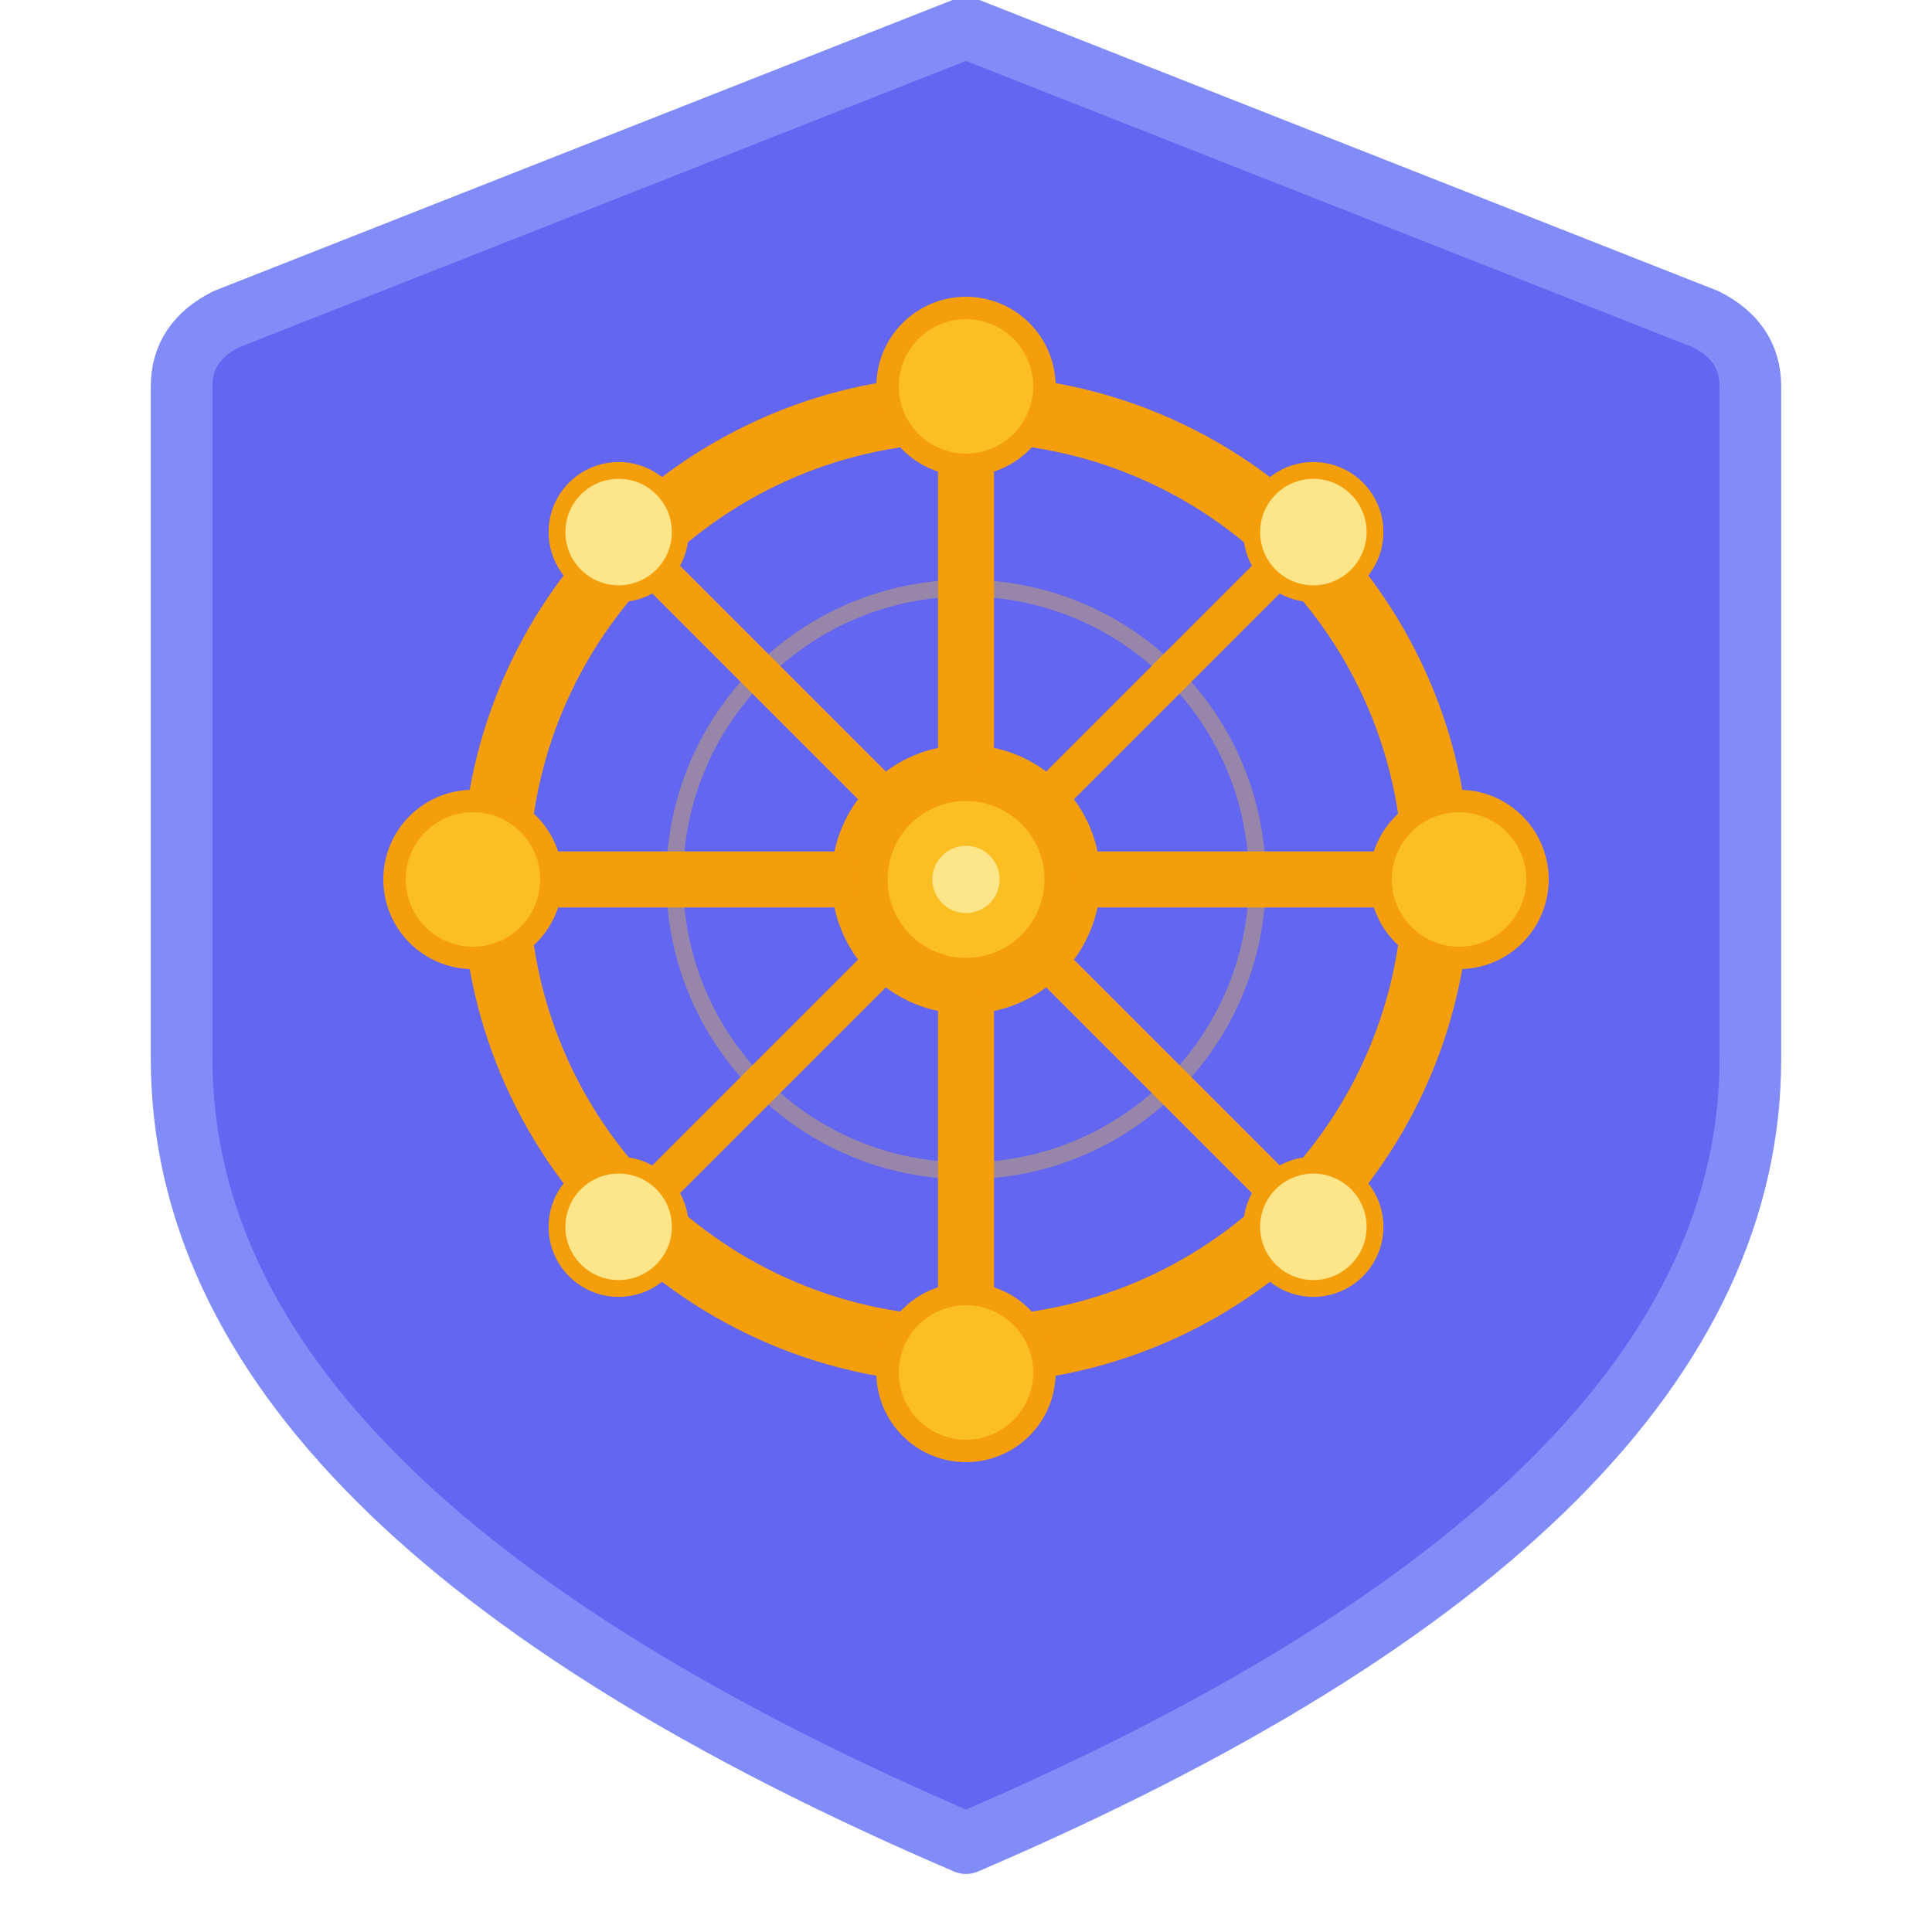
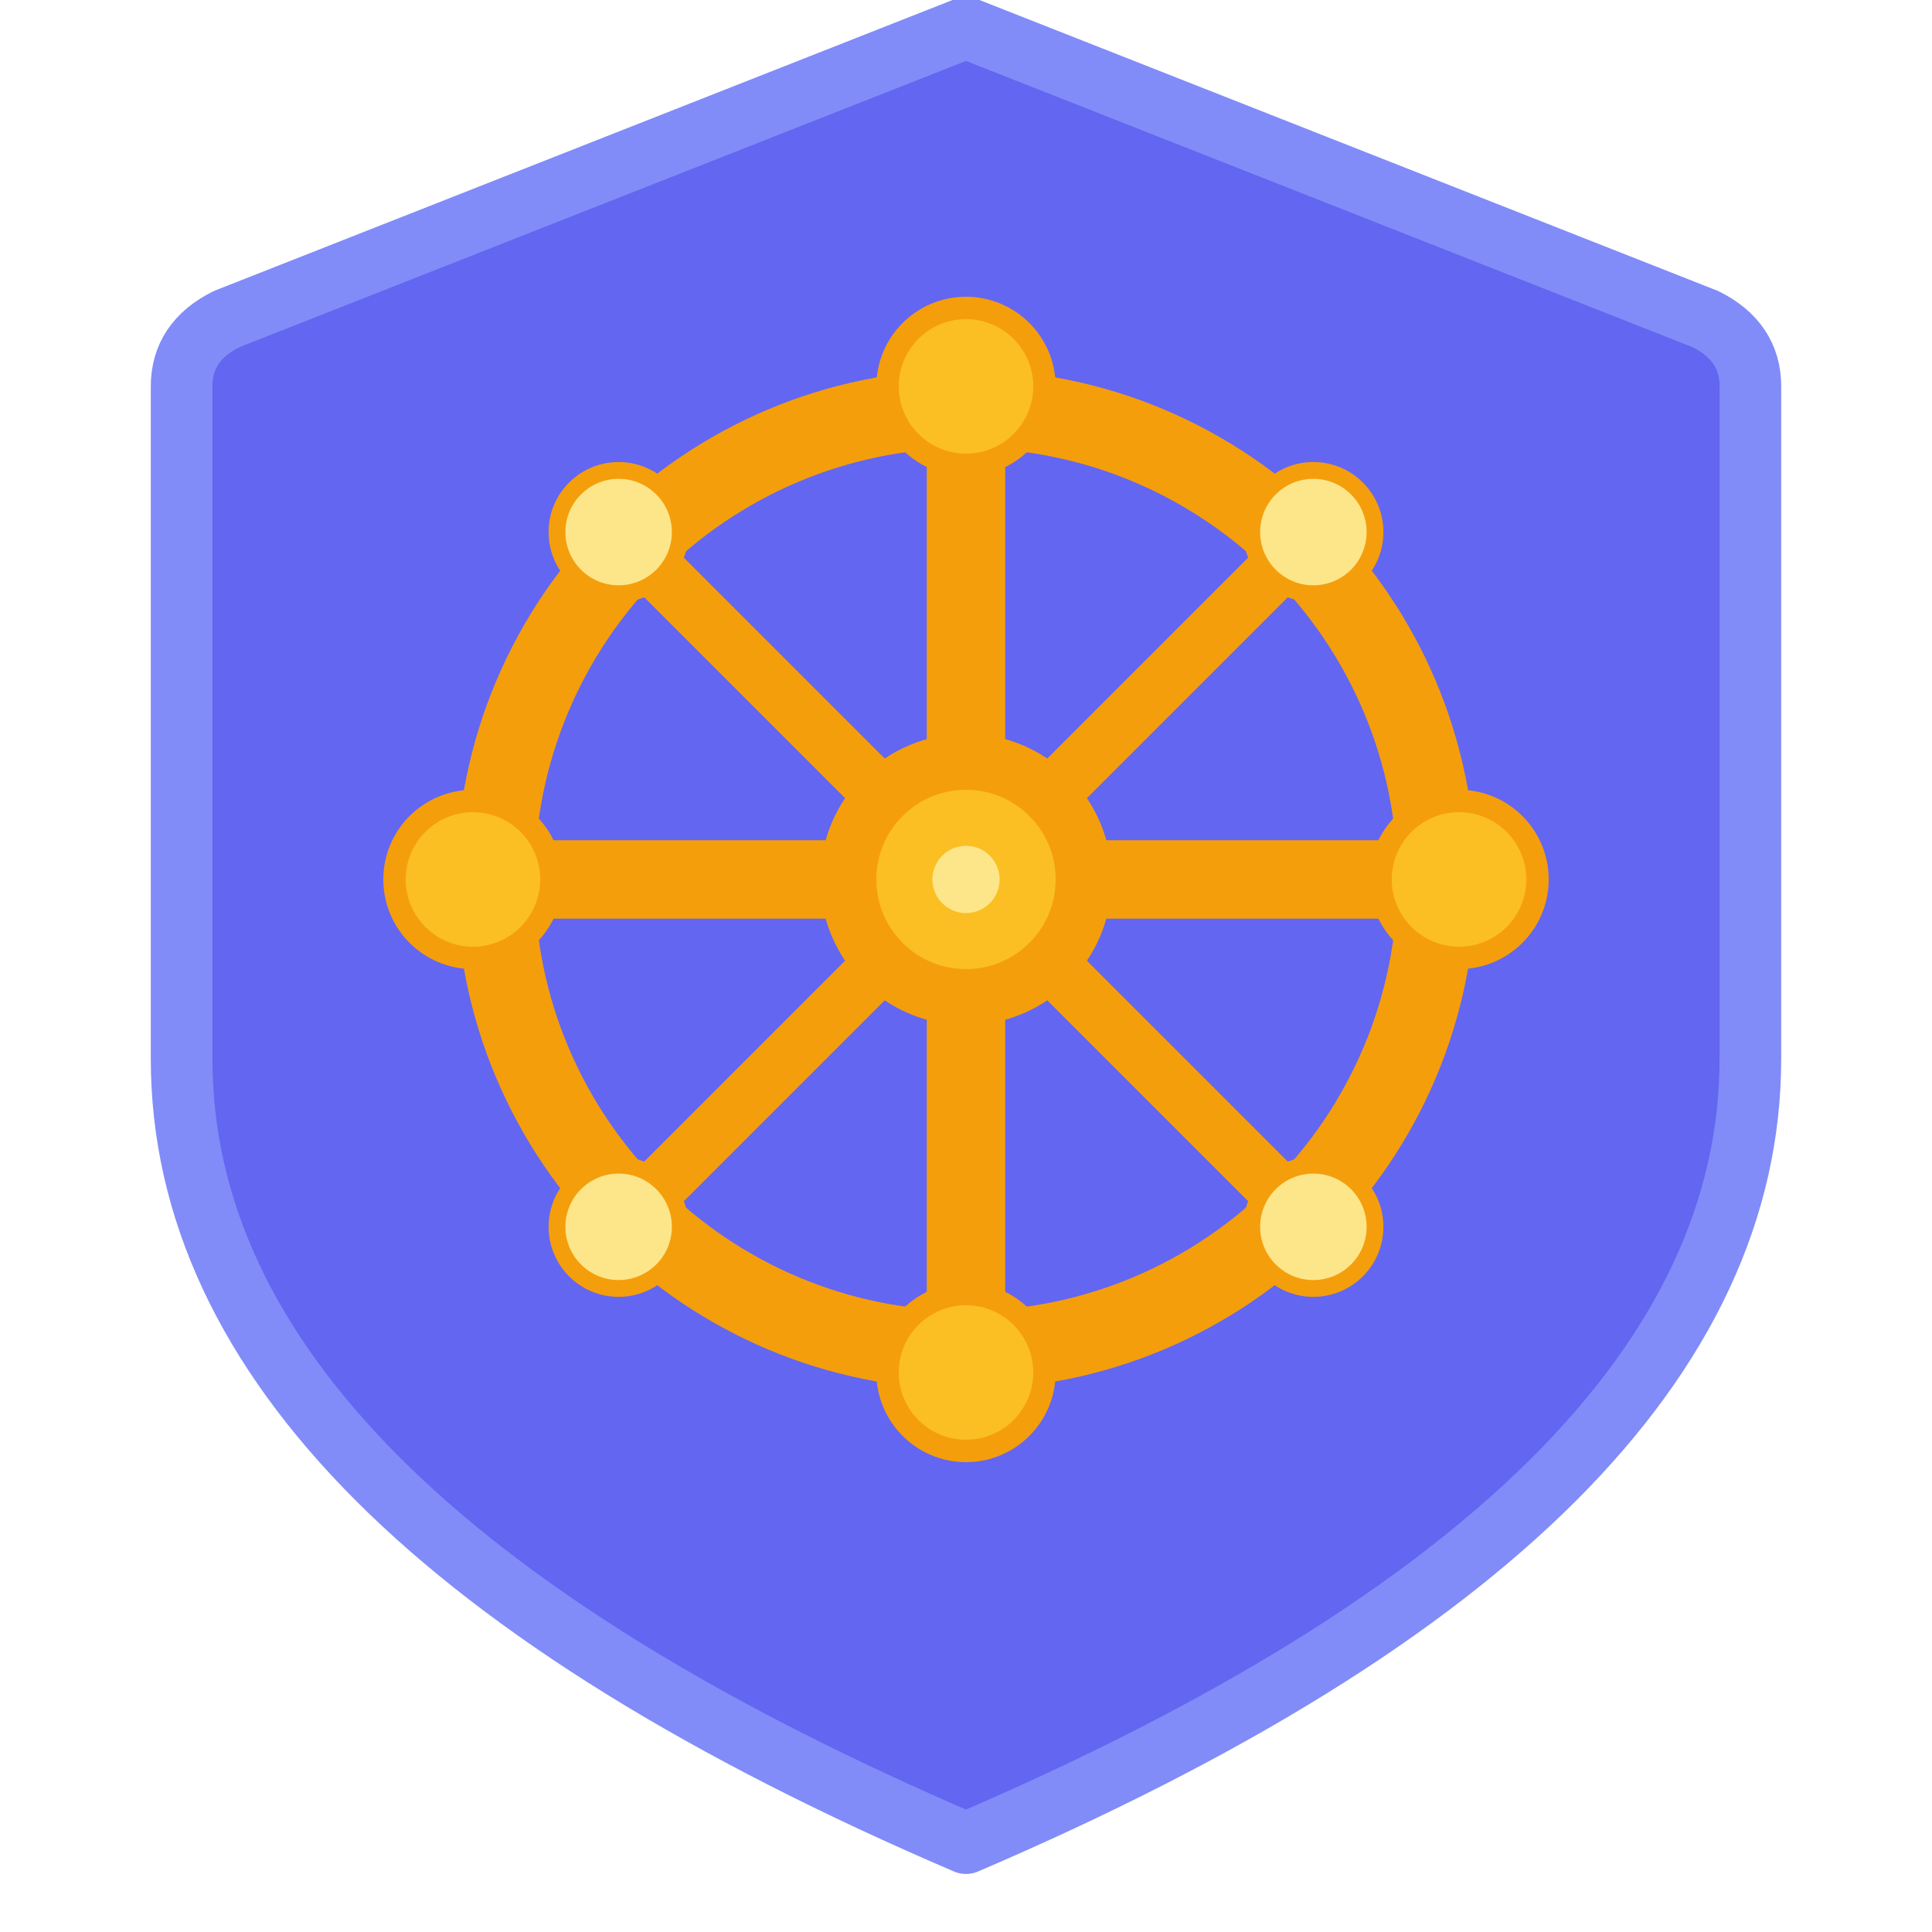
<svg xmlns="http://www.w3.org/2000/svg" viewBox="0 0 200 200">
  <g transform="translate(100,98) scale(1.16) translate(-100,-98)">
    <path d="M100 16 L166 42 Q170 44 170 48 L170 108 Q170 148 100 178 Q30 148 30 108 L30 48 Q30 44 34 42 Z" fill="#6366f1" />
    <path d="M100 16 L166 42 Q170 44 170 48 L170 108 Q170 148 100 178 Q30 148 30 108 L30 48 Q30 44 34 42 Z" fill="none" stroke="#818cf8" stroke-width="5.5" stroke-linejoin="round" />
-     <circle cx="100" cy="92" r="42" fill="none" stroke="#f59e0b" stroke-width="6" />
-     <circle cx="100" cy="92" r="26" fill="none" stroke="#fbbf24" stroke-width="1.5" opacity="0.35" />
-     <circle cx="100" cy="92" r="12" fill="#f59e0b" />
-     <circle cx="100" cy="92" r="7" fill="#fbbf24" />
+     <circle cx="100" cy="92" r="42" fill="none" stroke="#f59e0b" stroke-width="7" />
+     <line x1="100" y1="80" x2="100" y2="48" stroke="#f59e0b" stroke-width="7" stroke-linecap="round" />
+     <line x1="100" y1="104" x2="100" y2="136" stroke="#f59e0b" stroke-width="7" stroke-linecap="round" />
+     <line x1="88" y1="92" x2="56" y2="92" stroke="#f59e0b" stroke-width="7" stroke-linecap="round" />
+     <line x1="112" y1="92" x2="144" y2="92" stroke="#f59e0b" stroke-width="7" stroke-linecap="round" />
+     <line x1="91.5" y1="83.5" x2="69" y2="61" stroke="#f59e0b" stroke-width="5" stroke-linecap="round" />
+     <line x1="108.5" y1="83.5" x2="131" y2="61" stroke="#f59e0b" stroke-width="5" stroke-linecap="round" />
+     <line x1="91.5" y1="100.5" x2="69" y2="123" stroke="#f59e0b" stroke-width="5" stroke-linecap="round" />
+     <line x1="108.5" y1="100.5" x2="131" y2="123" stroke="#f59e0b" stroke-width="5" stroke-linecap="round" />
+     <circle cx="100" cy="92" r="13" fill="#f59e0b" />
+     <circle cx="100" cy="92" r="8" fill="#fbbf24" />
    <circle cx="100" cy="92" r="3" fill="#fde68a" />
-     <line x1="100" y1="80" x2="100" y2="50" stroke="#f59e0b" stroke-width="5" stroke-linecap="round" />
-     <line x1="100" y1="104" x2="100" y2="134" stroke="#f59e0b" stroke-width="5" stroke-linecap="round" />
-     <line x1="88" y1="92" x2="58" y2="92" stroke="#f59e0b" stroke-width="5" stroke-linecap="round" />
-     <line x1="112" y1="92" x2="142" y2="92" stroke="#f59e0b" stroke-width="5" stroke-linecap="round" />
-     <line x1="91.5" y1="83.5" x2="70.3" y2="62.3" stroke="#f59e0b" stroke-width="3.5" stroke-linecap="round" />
-     <line x1="108.5" y1="83.5" x2="129.7" y2="62.3" stroke="#f59e0b" stroke-width="3.5" stroke-linecap="round" />
-     <line x1="91.5" y1="100.5" x2="70.3" y2="121.7" stroke="#f59e0b" stroke-width="3.5" stroke-linecap="round" />
-     <line x1="108.5" y1="100.5" x2="129.7" y2="121.7" stroke="#f59e0b" stroke-width="3.5" stroke-linecap="round" />
    <circle cx="100" cy="48" r="7" fill="#fbbf24" stroke="#f59e0b" stroke-width="2" />
    <circle cx="100" cy="136" r="7" fill="#fbbf24" stroke="#f59e0b" stroke-width="2" />
    <circle cx="56" cy="92" r="7" fill="#fbbf24" stroke="#f59e0b" stroke-width="2" />
    <circle cx="144" cy="92" r="7" fill="#fbbf24" stroke="#f59e0b" stroke-width="2" />
    <circle cx="69" cy="61" r="5.5" fill="#fde68a" stroke="#f59e0b" stroke-width="1.5" />
    <circle cx="131" cy="61" r="5.5" fill="#fde68a" stroke="#f59e0b" stroke-width="1.5" />
    <circle cx="69" cy="123" r="5.5" fill="#fde68a" stroke="#f59e0b" stroke-width="1.5" />
    <circle cx="131" cy="123" r="5.5" fill="#fde68a" stroke="#f59e0b" stroke-width="1.5" />
  </g>
</svg>
